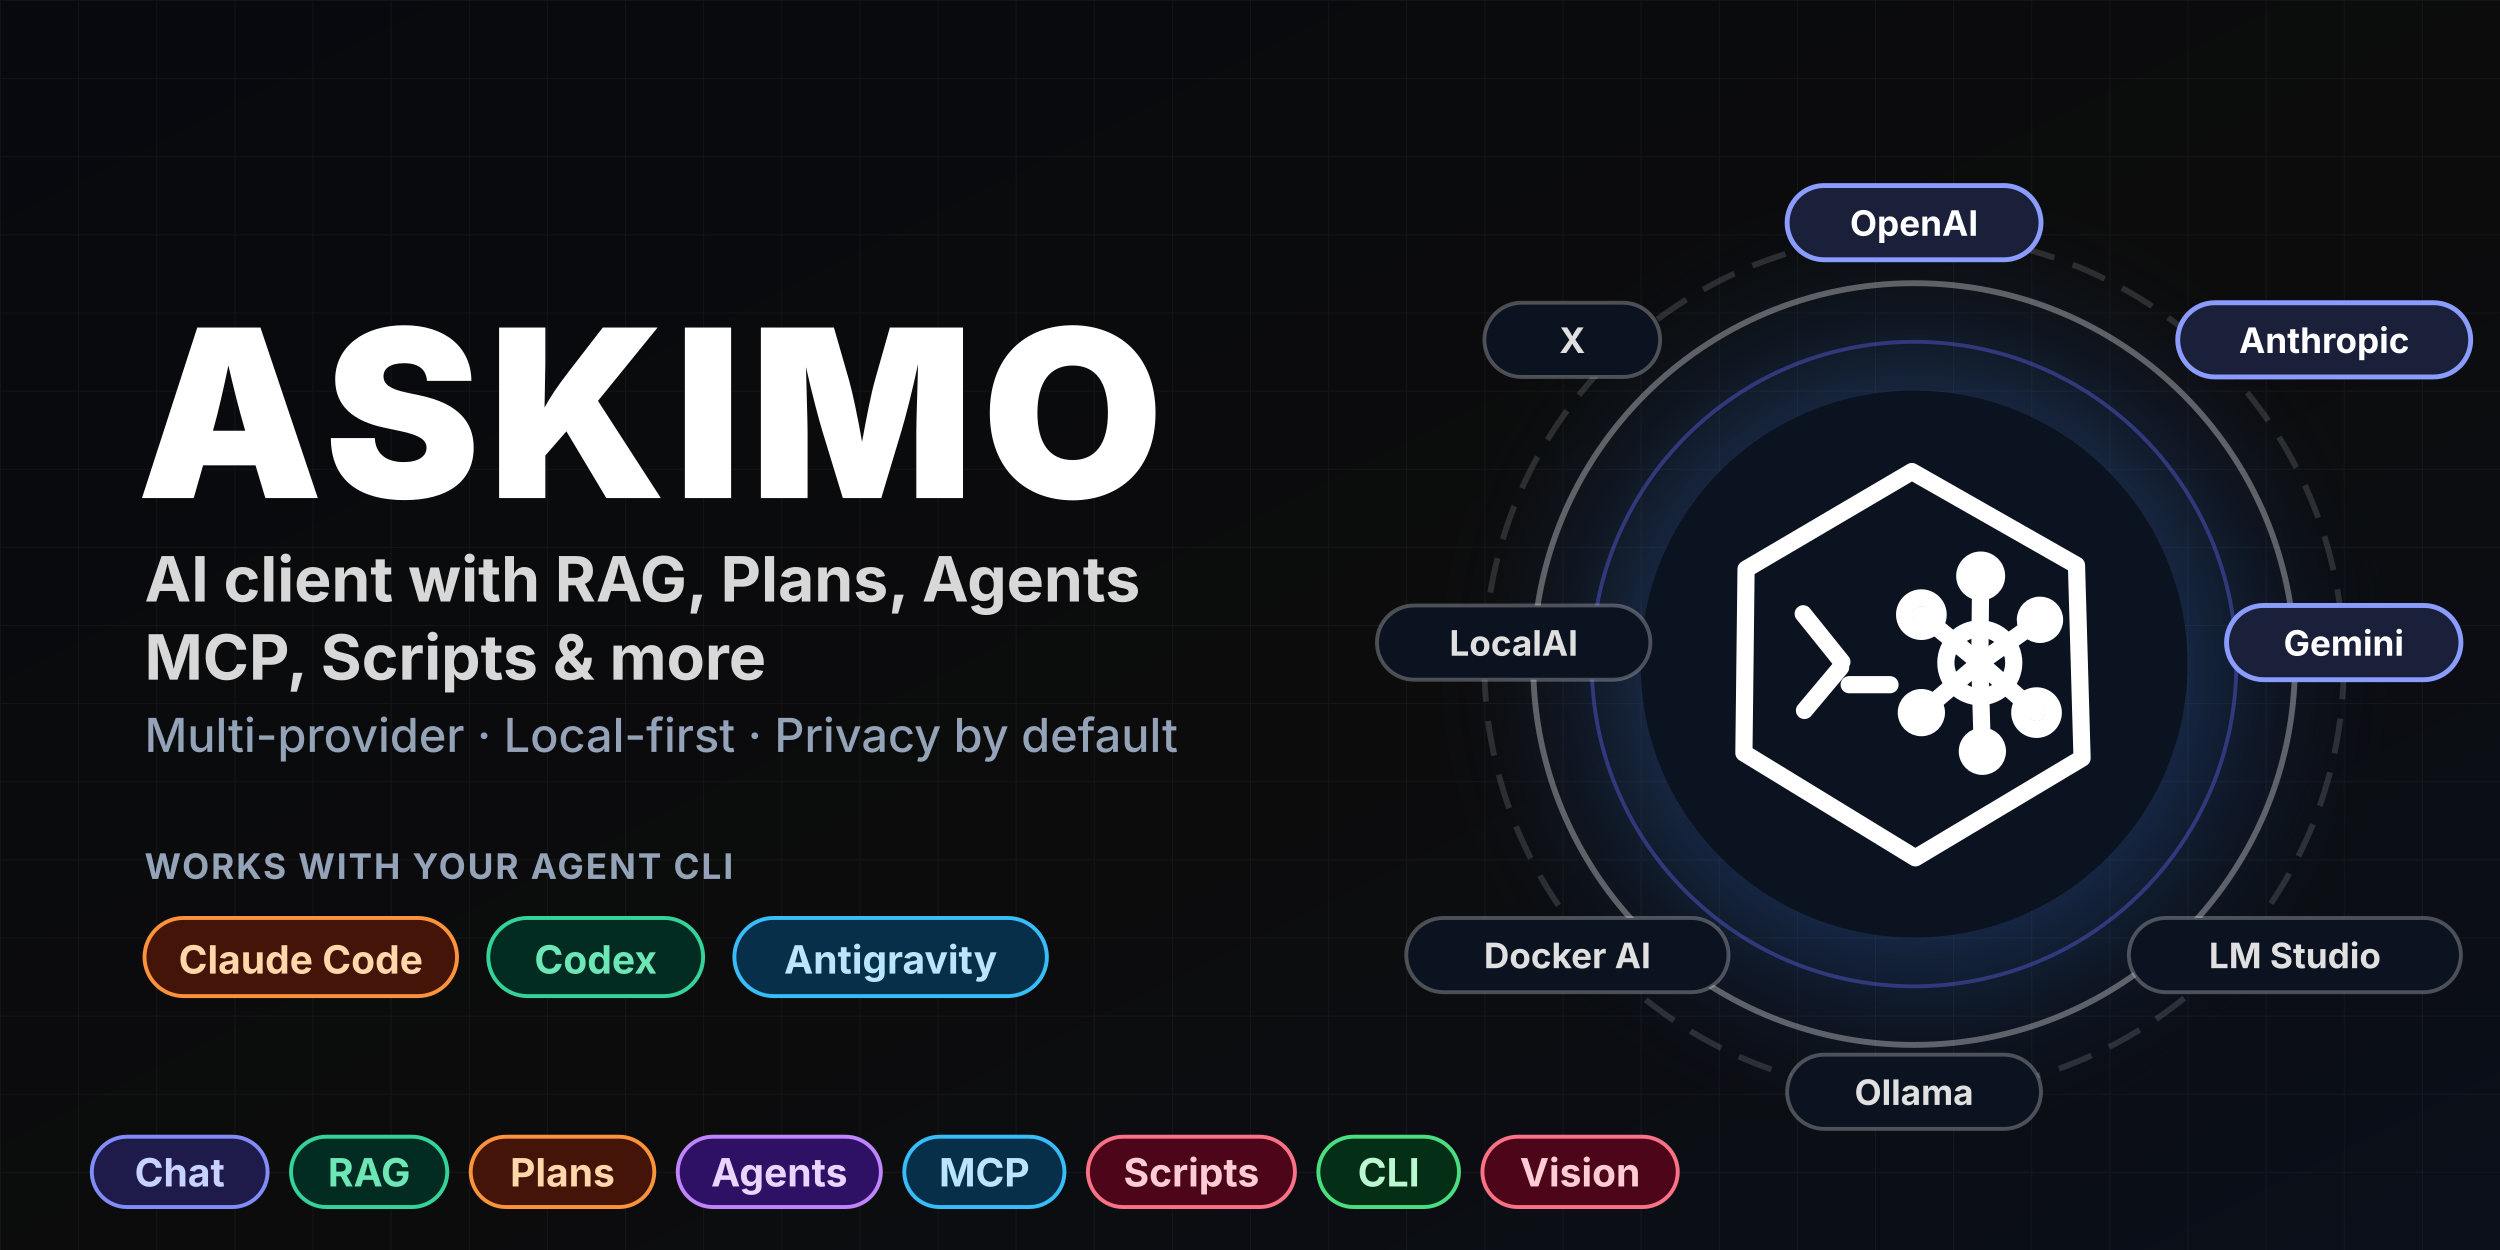
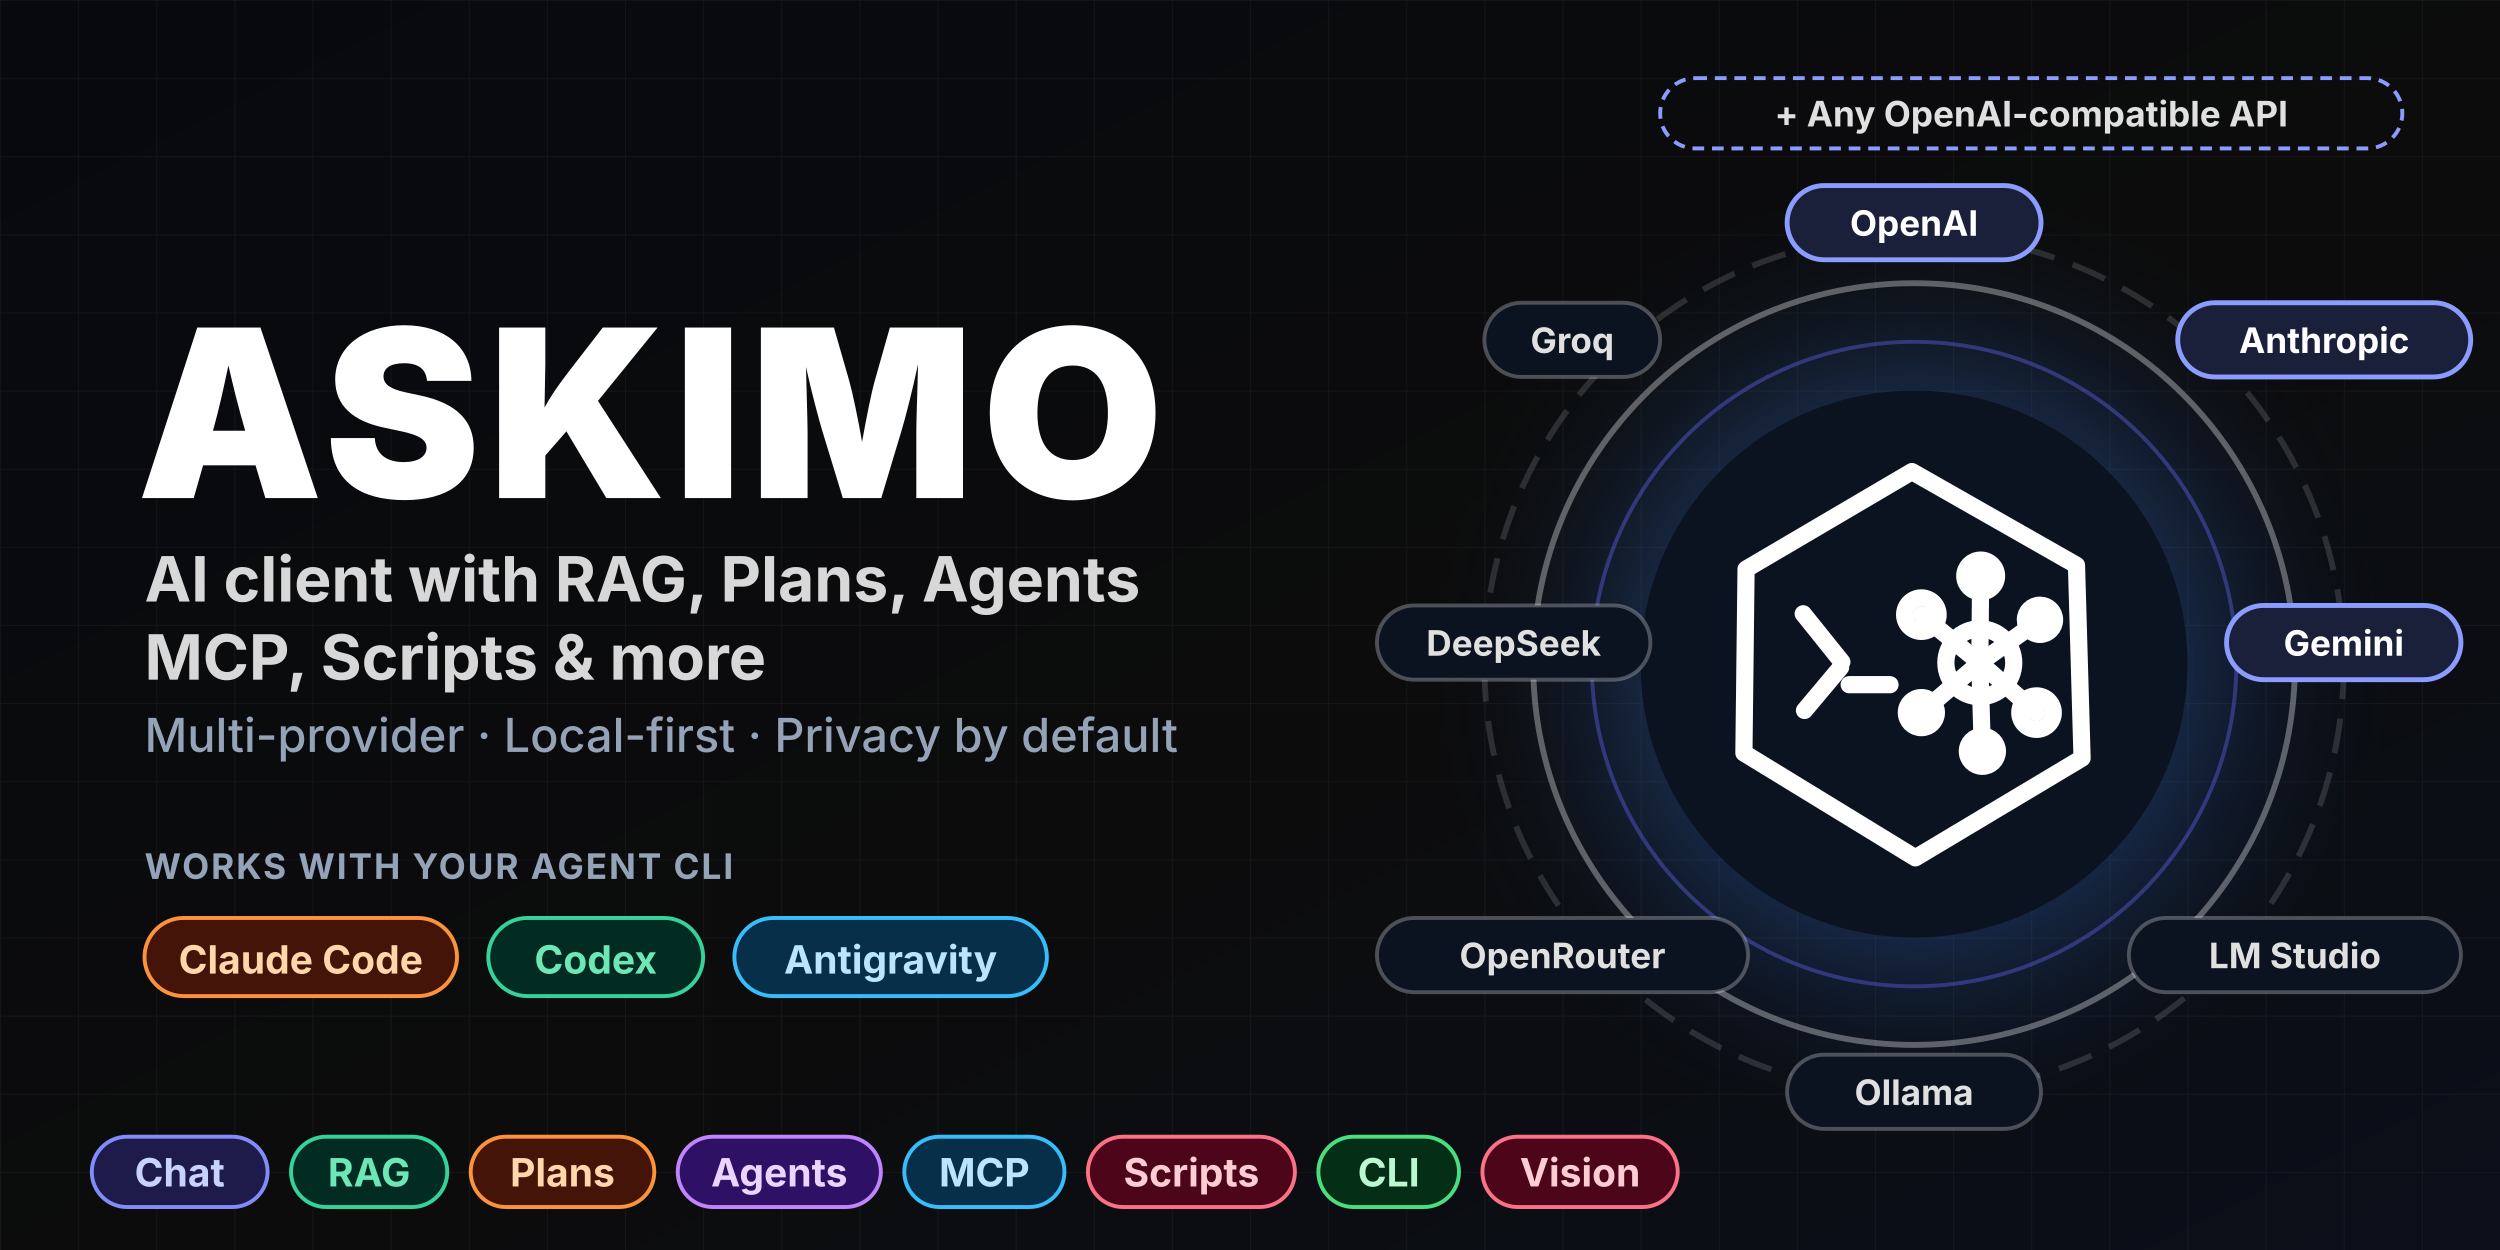
<svg xmlns="http://www.w3.org/2000/svg" width="1280" height="640" viewBox="0 0 1280 640">
  <defs>
    <linearGradient id="bg" x1="0" y1="0" x2="1" y2="1">
      <stop offset="0" stop-color="#07090F" />
      <stop offset="0.55" stop-color="#0C0C0C" />
      <stop offset="1" stop-color="#0A0F1A" />
    </linearGradient>
    <pattern id="grid" width="40" height="40" patternUnits="userSpaceOnUse">
      <path d="M40 0H0V40" fill="none" stroke="#FFFFFF10" stroke-width="1" />
    </pattern>
    <radialGradient id="glow" cx="50%" cy="50%" r="50%">
      <stop offset="0" stop-color="#7C3AED55" />
      <stop offset="0.55" stop-color="#3B82F633" />
      <stop offset="1" stop-color="#00000000" />
    </radialGradient>
  </defs>
  <rect width="1280" height="640" fill="url(#bg)" />
  <rect width="1280" height="640" fill="url(#grid)" opacity="0.6" />
  <g font-family="Inter, SF Pro Display, -apple-system, BlinkMacSystemFont, Segoe UI, Arial, sans-serif">
    <text x="70" y="255" font-size="120" font-weight="900" fill="#FFFFFF" letter-spacing="4">
            ASKIMO
        </text>
    <text x="74" y="308" font-size="32" font-weight="700" fill="#D8D8D8">
            AI client with RAG, Plans, Agents
        </text>
    <text x="74" y="348" font-size="32" font-weight="700" fill="#D8D8D8">
            MCP, Scripts &amp; more
        </text>
    <text x="74" y="385" font-size="24" font-weight="500" fill="#94A3B8">
            Multi-provider · Local-first · Privacy by default
        </text>
  </g>
  <g font-family="Inter, SF Pro Display, Arial, sans-serif">
    <text x="74" y="450" font-size="18" font-weight="700" fill="#94A3B8" letter-spacing="1">
            WORKS WITH YOUR AGENT CLI
        </text>
  </g>
  <g font-family="Inter, SF Pro Display, Arial, sans-serif" font-size="20" font-weight="700" text-anchor="middle" dominant-baseline="middle">
    <rect x="74" y="470" width="160" height="40" rx="20" fill="#431407" stroke="#FB923C" stroke-width="2" />
    <text x="154" y="491" fill="#FED7AA">Claude Code</text>
    <rect x="250" y="470" width="110" height="40" rx="20" fill="#022C22" stroke="#34D399" stroke-width="2" />
    <text x="305" y="491" fill="#6EE7B7">Codex</text>
    <rect x="376" y="470" width="160" height="40" rx="20" fill="#082F49" stroke="#38BDF8" stroke-width="2" />
    <text x="456" y="491" fill="#BAE6FD">Antigravity</text>
  </g>
  <g font-family="Inter, SF Pro Display, Arial, sans-serif" font-size="20" font-weight="700" text-anchor="middle" dominant-baseline="middle">
    <rect x="47" y="582" width="90" height="36" rx="18" fill="#1E1B4B" stroke="#818CF8" stroke-width="2" />
    <text x="92" y="600" fill="#C7D2FE">Chat</text>
    <rect x="149" y="582" width="80" height="36" rx="18" fill="#022C22" stroke="#34D399" stroke-width="2" />
    <text x="189" y="600" fill="#6EE7B7">RAG</text>
    <rect x="241" y="582" width="94" height="36" rx="18" fill="#431407" stroke="#FB923C" stroke-width="2" />
    <text x="288" y="600" fill="#FED7AA">Plans</text>
    <rect x="347" y="582" width="104" height="36" rx="18" fill="#2E1065" stroke="#C084FC" stroke-width="2" />
    <text x="399" y="600" fill="#E9D5FF">Agents</text>
    <rect x="463" y="582" width="82" height="36" rx="18" fill="#082F49" stroke="#38BDF8" stroke-width="2" />
    <text x="504" y="600" fill="#BAE6FD">MCP</text>
    <rect x="557" y="582" width="106" height="36" rx="18" fill="#4C0519" stroke="#FB7185" stroke-width="2" />
    <text x="610" y="600" fill="#FECDD3">Scripts</text>
    <rect x="675" y="582" width="72" height="36" rx="18" fill="#052E16" stroke="#4ADE80" stroke-width="2" />
    <text x="711" y="600" fill="#BBF7D0">CLI</text>
    <rect x="759" y="582" width="100" height="36" rx="18" fill="#4C0519" stroke="#FB7185" stroke-width="2" />
    <text x="809" y="600" fill="#FECDD3">Vision</text>
  </g>
  <circle cx="980" cy="340" r="260" fill="url(#glow)" />
  <circle cx="980" cy="340" r="220" fill="none" stroke="#FFFFFF22" stroke-width="3" stroke-dasharray="18 10" />
  <circle cx="980" cy="340" r="195" fill="none" stroke="#FFFFFF55" stroke-width="3" />
  <circle cx="980" cy="340" r="165" fill="none" stroke="#6366F166" stroke-width="2" />
  <circle cx="980" cy="340" r="140" fill="#0B1220" />
  <g font-family="Inter, SF Pro Display, Arial" font-size="18" font-weight="750" text-anchor="middle" dominant-baseline="middle">
    <g>
      <rect x="915" y="95" width="130" height="38" rx="19" fill="#1A1F3A" stroke="#8B9CFF" stroke-width="2.5" />
      <text x="980" y="114" fill="#FFFFFF">OpenAI</text>
    </g>
    <g>
      <rect x="1115" y="155" width="150" height="38" rx="19" fill="#1A1F3A" stroke="#8B9CFF" stroke-width="2.5" />
      <text x="1190" y="174" fill="#FFFFFF">Anthropic</text>
    </g>
    <g>
      <rect x="1140" y="310" width="120" height="38" rx="19" fill="#1A1F3A" stroke="#8B9CFF" stroke-width="2.5" />
      <text x="1200" y="329" fill="#FFFFFF">Gemini</text>
    </g>
    <g>
      <rect x="1090" y="470" width="170" height="38" rx="19" fill="#0B1220" stroke="#FFFFFF44" stroke-width="2" />
      <text x="1175" y="489" fill="#E0E0E0">LM Studio</text>
    </g>
    <g>
      <rect x="915" y="540" width="130" height="38" rx="19" fill="#0B1220" stroke="#FFFFFF44" stroke-width="2" />
      <text x="980" y="559" fill="#E0E0E0">Ollama</text>
    </g>
    <g>
-       <rect x="720" y="470" width="165" height="38" rx="19" fill="#0B1220" stroke="#FFFFFF44" stroke-width="2" />
-       <text x="802.5" y="489" fill="#E0E0E0">Docker AI</text>
+       <rect x="705" y="470" width="190" height="38" rx="19" fill="#0B1220" stroke="#FFFFFF44" stroke-width="2" />
+       <text x="800" y="489" fill="#E0E0E0">OpenRouter</text>
    </g>
    <g>
      <rect x="705" y="310" width="140" height="38" rx="19" fill="#0B1220" stroke="#FFFFFF44" stroke-width="2" />
-       <text x="775" y="329" fill="#E0E0E0">LocalAI</text>
+       <text x="775" y="329" fill="#E0E0E0">DeepSeek</text>
    </g>
    <g>
      <rect x="760" y="155" width="90" height="38" rx="19" fill="#0B1220" stroke="#FFFFFF44" stroke-width="2" />
-       <text x="805" y="174" fill="#E0E0E0">X</text>
+       <text x="805" y="174" fill="#E0E0E0">Groq</text>
    </g>
+   </g>
+   <g font-family="Inter, SF Pro Display, Arial" font-size="18" font-weight="700" text-anchor="middle" dominant-baseline="middle">
+     <rect x="850" y="40" width="380" height="36" rx="18" fill="none" stroke="#8B9CFF" stroke-width="2" stroke-dasharray="6 4" />
+     <text x="1040" y="58" fill="#E0E0E0">+ Any OpenAI-compatible API</text>
  </g>
  <g transform="translate(867.36 227.36) scale(0.22)" fill="none" stroke="#FFFFFF" stroke-width="40" stroke-linecap="round" stroke-linejoin="round">
    <polygon points="121,291 507,64 890,282 903,731 515,963 116,719" />
    <path d="M254 395 L344 507" />
    <path d="M257 620 L341 520" />
    <path d="M361 560 L456 560" />
    <circle cx="665" cy="509" r="79" />
    <circle cx="529" cy="397" r="39" />
    <path d="M665 509 L529 397" />
    <circle cx="797" cy="625" r="39" />
    <path d="M665 509 L797 625" />
    <circle cx="667" cy="307" r="37" />
    <path d="M665 509 L667 307" />
    <circle cx="529" cy="625" r="35" />
    <path d="M665 509 L529 625" />
    <circle cx="671" cy="715" r="35" />
    <path d="M665 509 L671 715" />
    <circle cx="805" cy="409" r="34" />
    <path d="M665 509 L805 409" />
  </g>
</svg>
